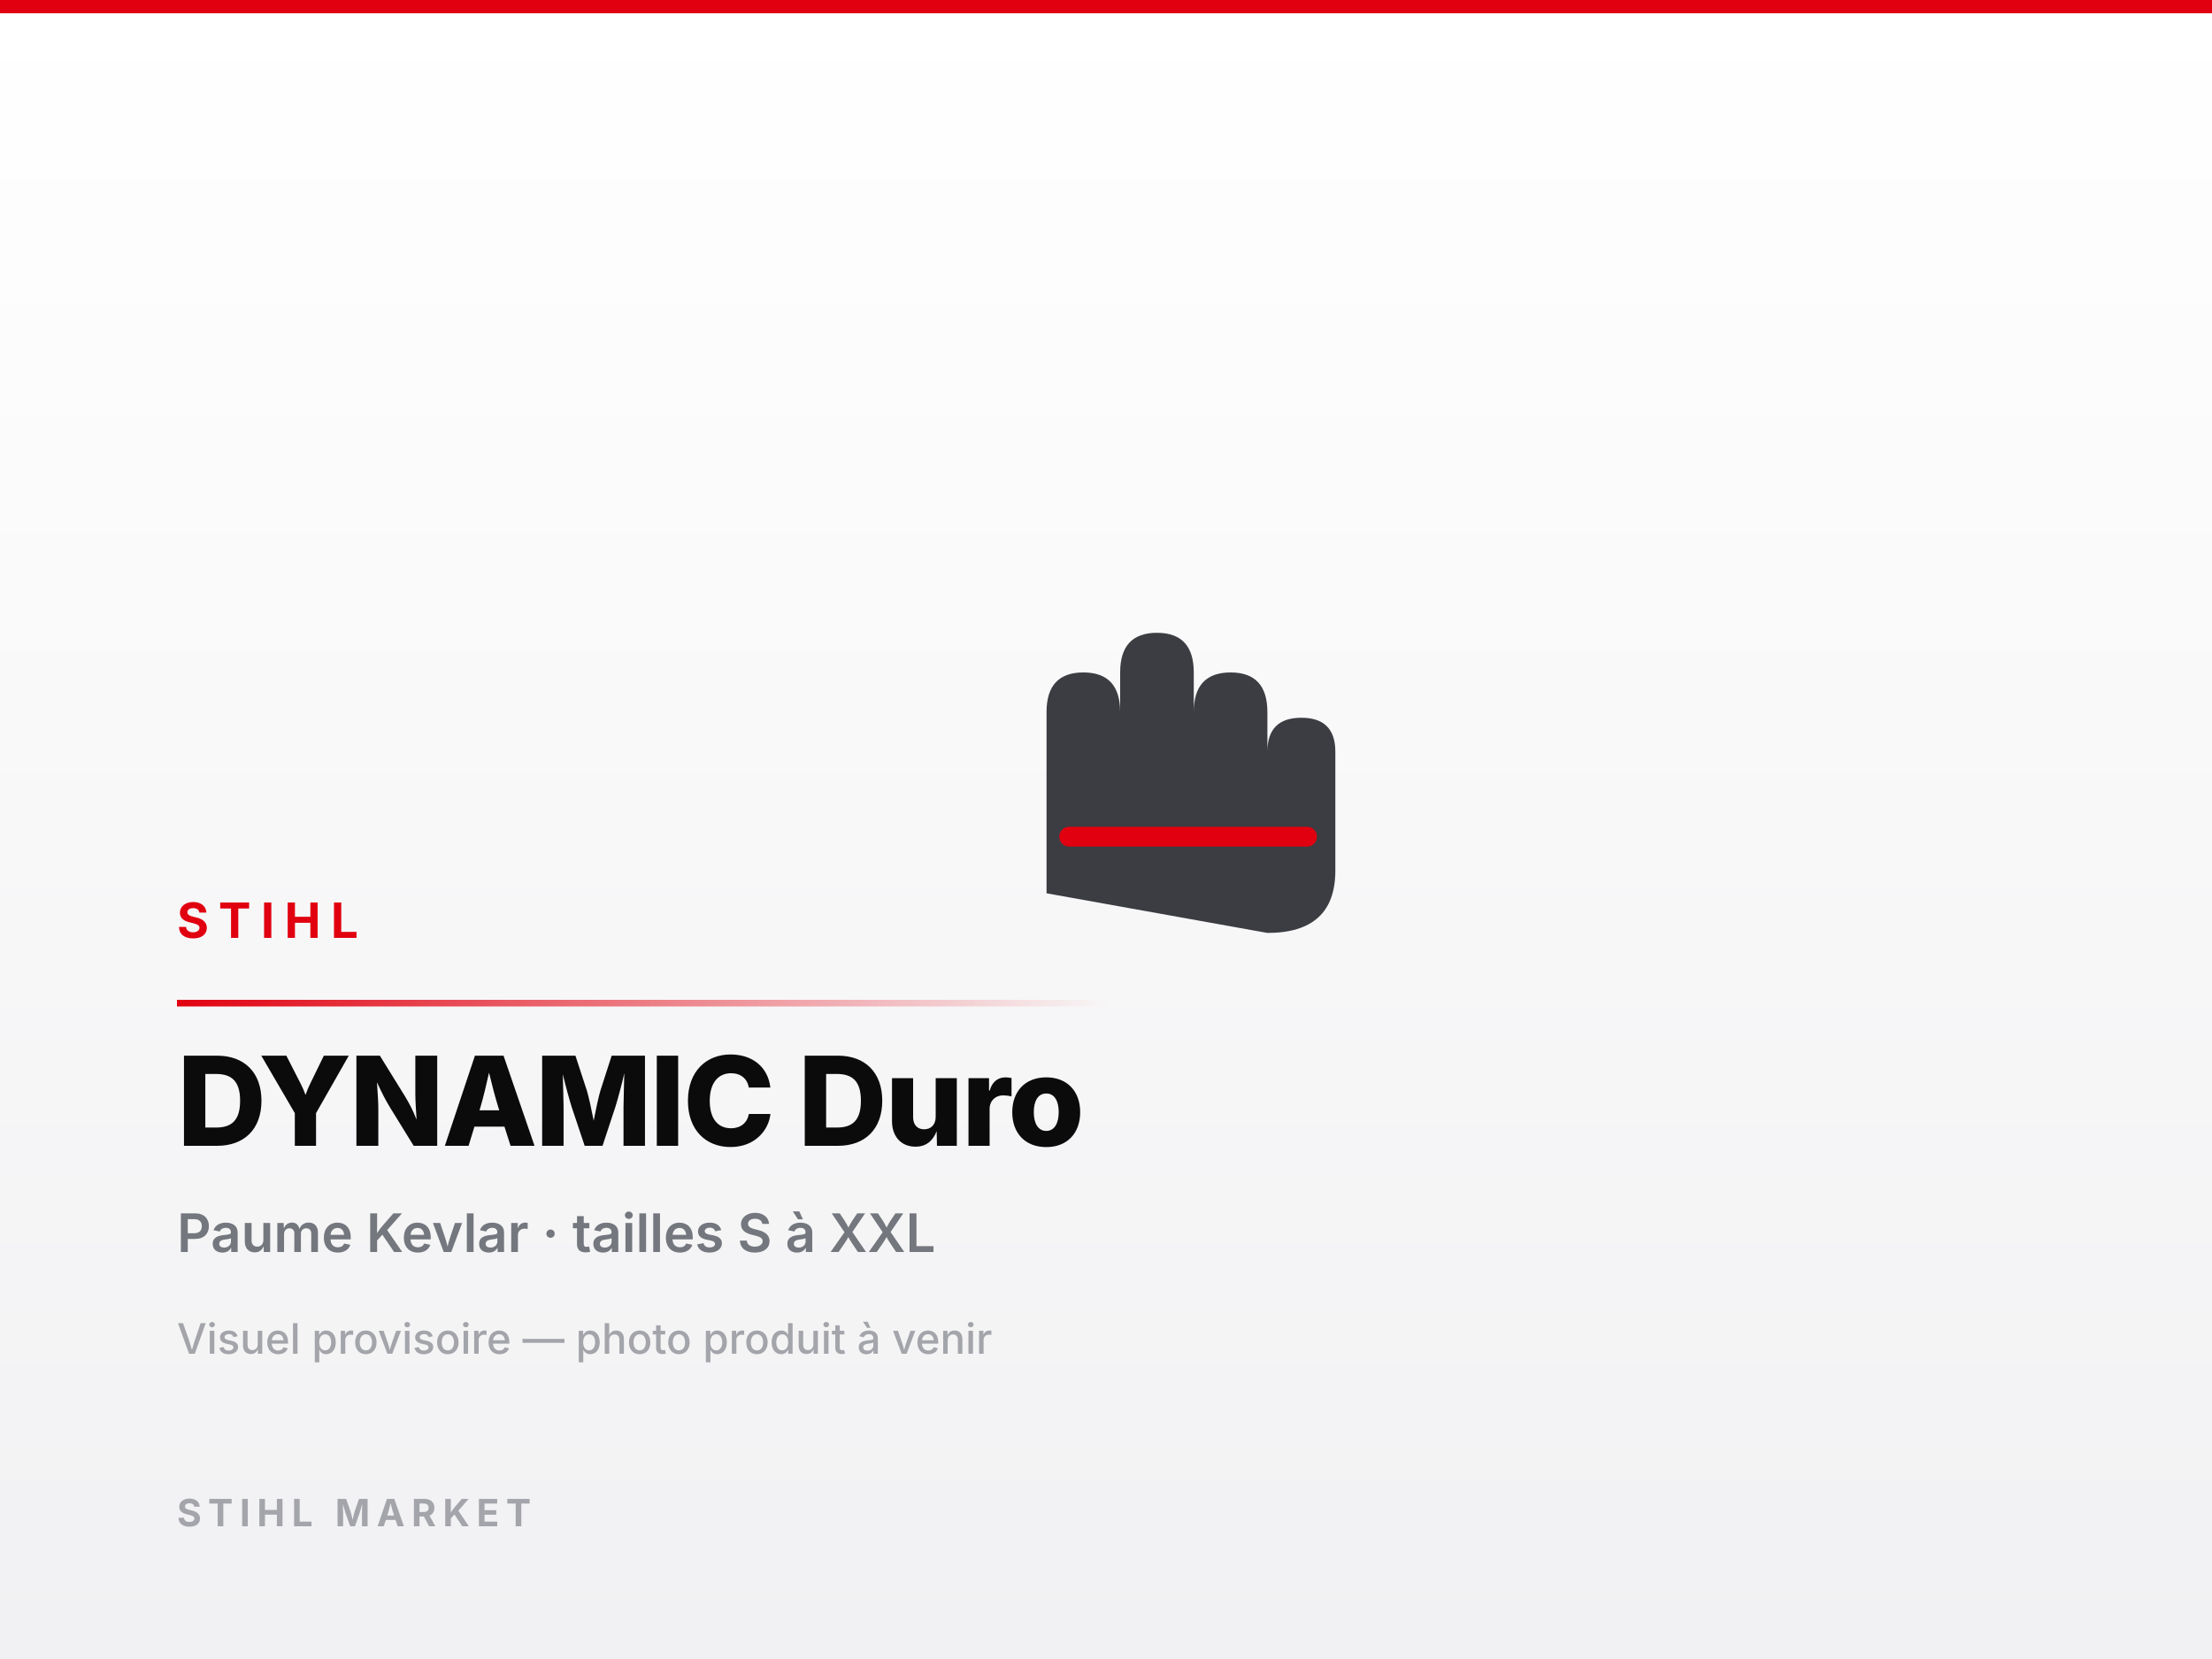
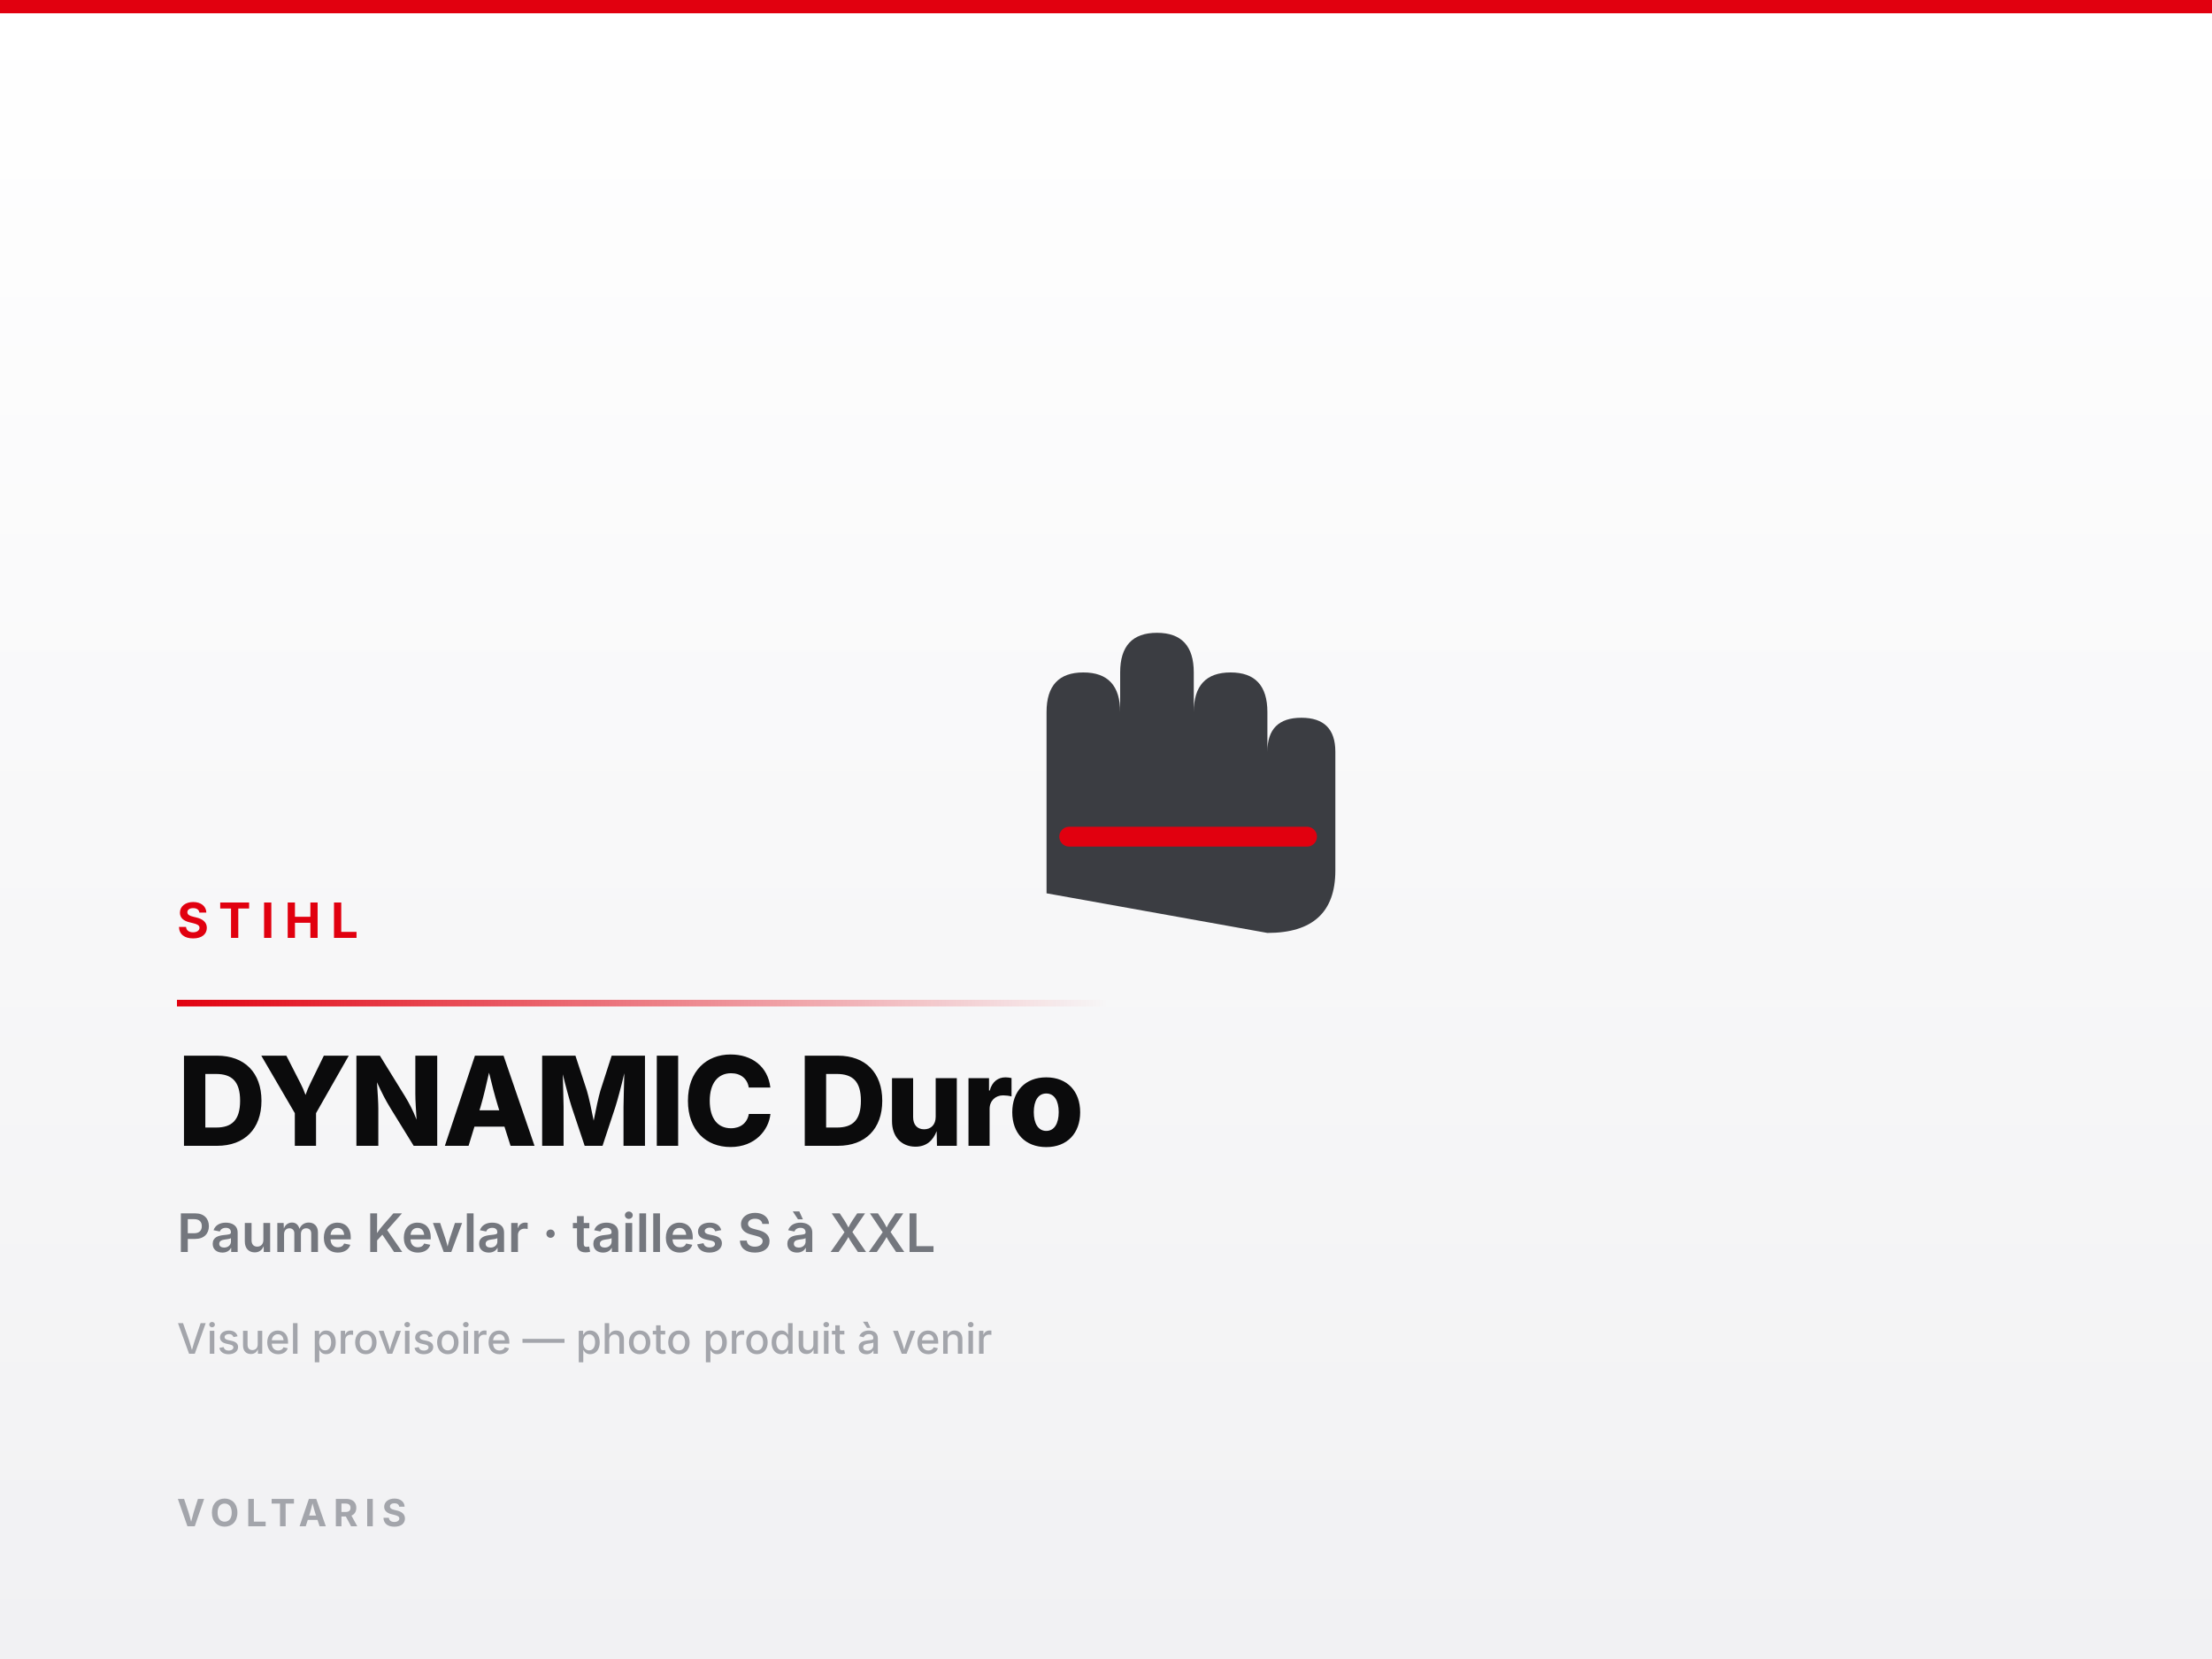
<svg xmlns="http://www.w3.org/2000/svg" viewBox="0 0 1000 750" width="1000" height="750" role="img" aria-label="STIHL DYNAMIC Duro — Paume Kevlar · tailles S à XXL">
  <defs>
    <linearGradient id="bg" x1="0" y1="0" x2="0" y2="1">
      <stop offset="0%" stop-color="#FFFFFF" />
      <stop offset="100%" stop-color="#F1F1F3" />
    </linearGradient>
    <linearGradient id="rule" x1="0" y1="0" x2="1" y2="0">
      <stop offset="0%" stop-color="#E1000F" />
      <stop offset="100%" stop-color="#E1000F" stop-opacity="0" />
    </linearGradient>
  </defs>
  <rect width="1000" height="750" fill="url(#bg)" />
  <rect x="0" y="0" width="1000" height="6" fill="#E1000F" />
  <g transform="translate(340 240) scale(1.28)">
    <path d="M104 128 V64 q0 -14 13 -14 t13 14 v-14 q0 -14 13 -14 t13 14 v14 q0 -14 13 -14 t13 14 v14 q0 -12 12 -12 t12 12 v42 q0 22 -24 22 z" fill="#3B3D42" />
    <path d="M112 108 h84" stroke="#E1000F" stroke-width="7" stroke-linecap="round" />
  </g>
  <rect x="80" y="452" width="420" height="3" fill="url(#rule)" />
  <text x="80" y="424" font-family="Inter, Roboto, Helvetica, Arial, sans-serif" font-size="22" font-weight="700" letter-spacing="4.5" fill="#E1000F">STIHL</text>
  <text x="80" y="518" font-family="Inter, Roboto, Helvetica, Arial, sans-serif" font-size="56" font-weight="800" letter-spacing="-1" fill="#0B0B0C">DYNAMIC Duro</text>
  <text x="80" y="566" font-family="Inter, Roboto, Helvetica, Arial, sans-serif" font-size="24" font-weight="600" fill="#74777E">Paume Kevlar · tailles S à XXL</text>
  <text x="80" y="612" font-family="Inter, Roboto, Helvetica, Arial, sans-serif" font-size="19" font-weight="500" fill="#A3A5AB">Visuel provisoire — photo produit à venir</text>
-   <text x="80" y="690" font-family="Inter, Roboto, Helvetica, Arial, sans-serif" font-size="17" font-weight="700" letter-spacing="3" fill="#A3A5AB">STIHL MARKET</text>
+   <text x="80" y="690" font-family="Inter, Roboto, Helvetica, Arial, sans-serif" font-size="17" font-weight="700" letter-spacing="3" fill="#A3A5AB">VOLTARIS</text>
</svg>
